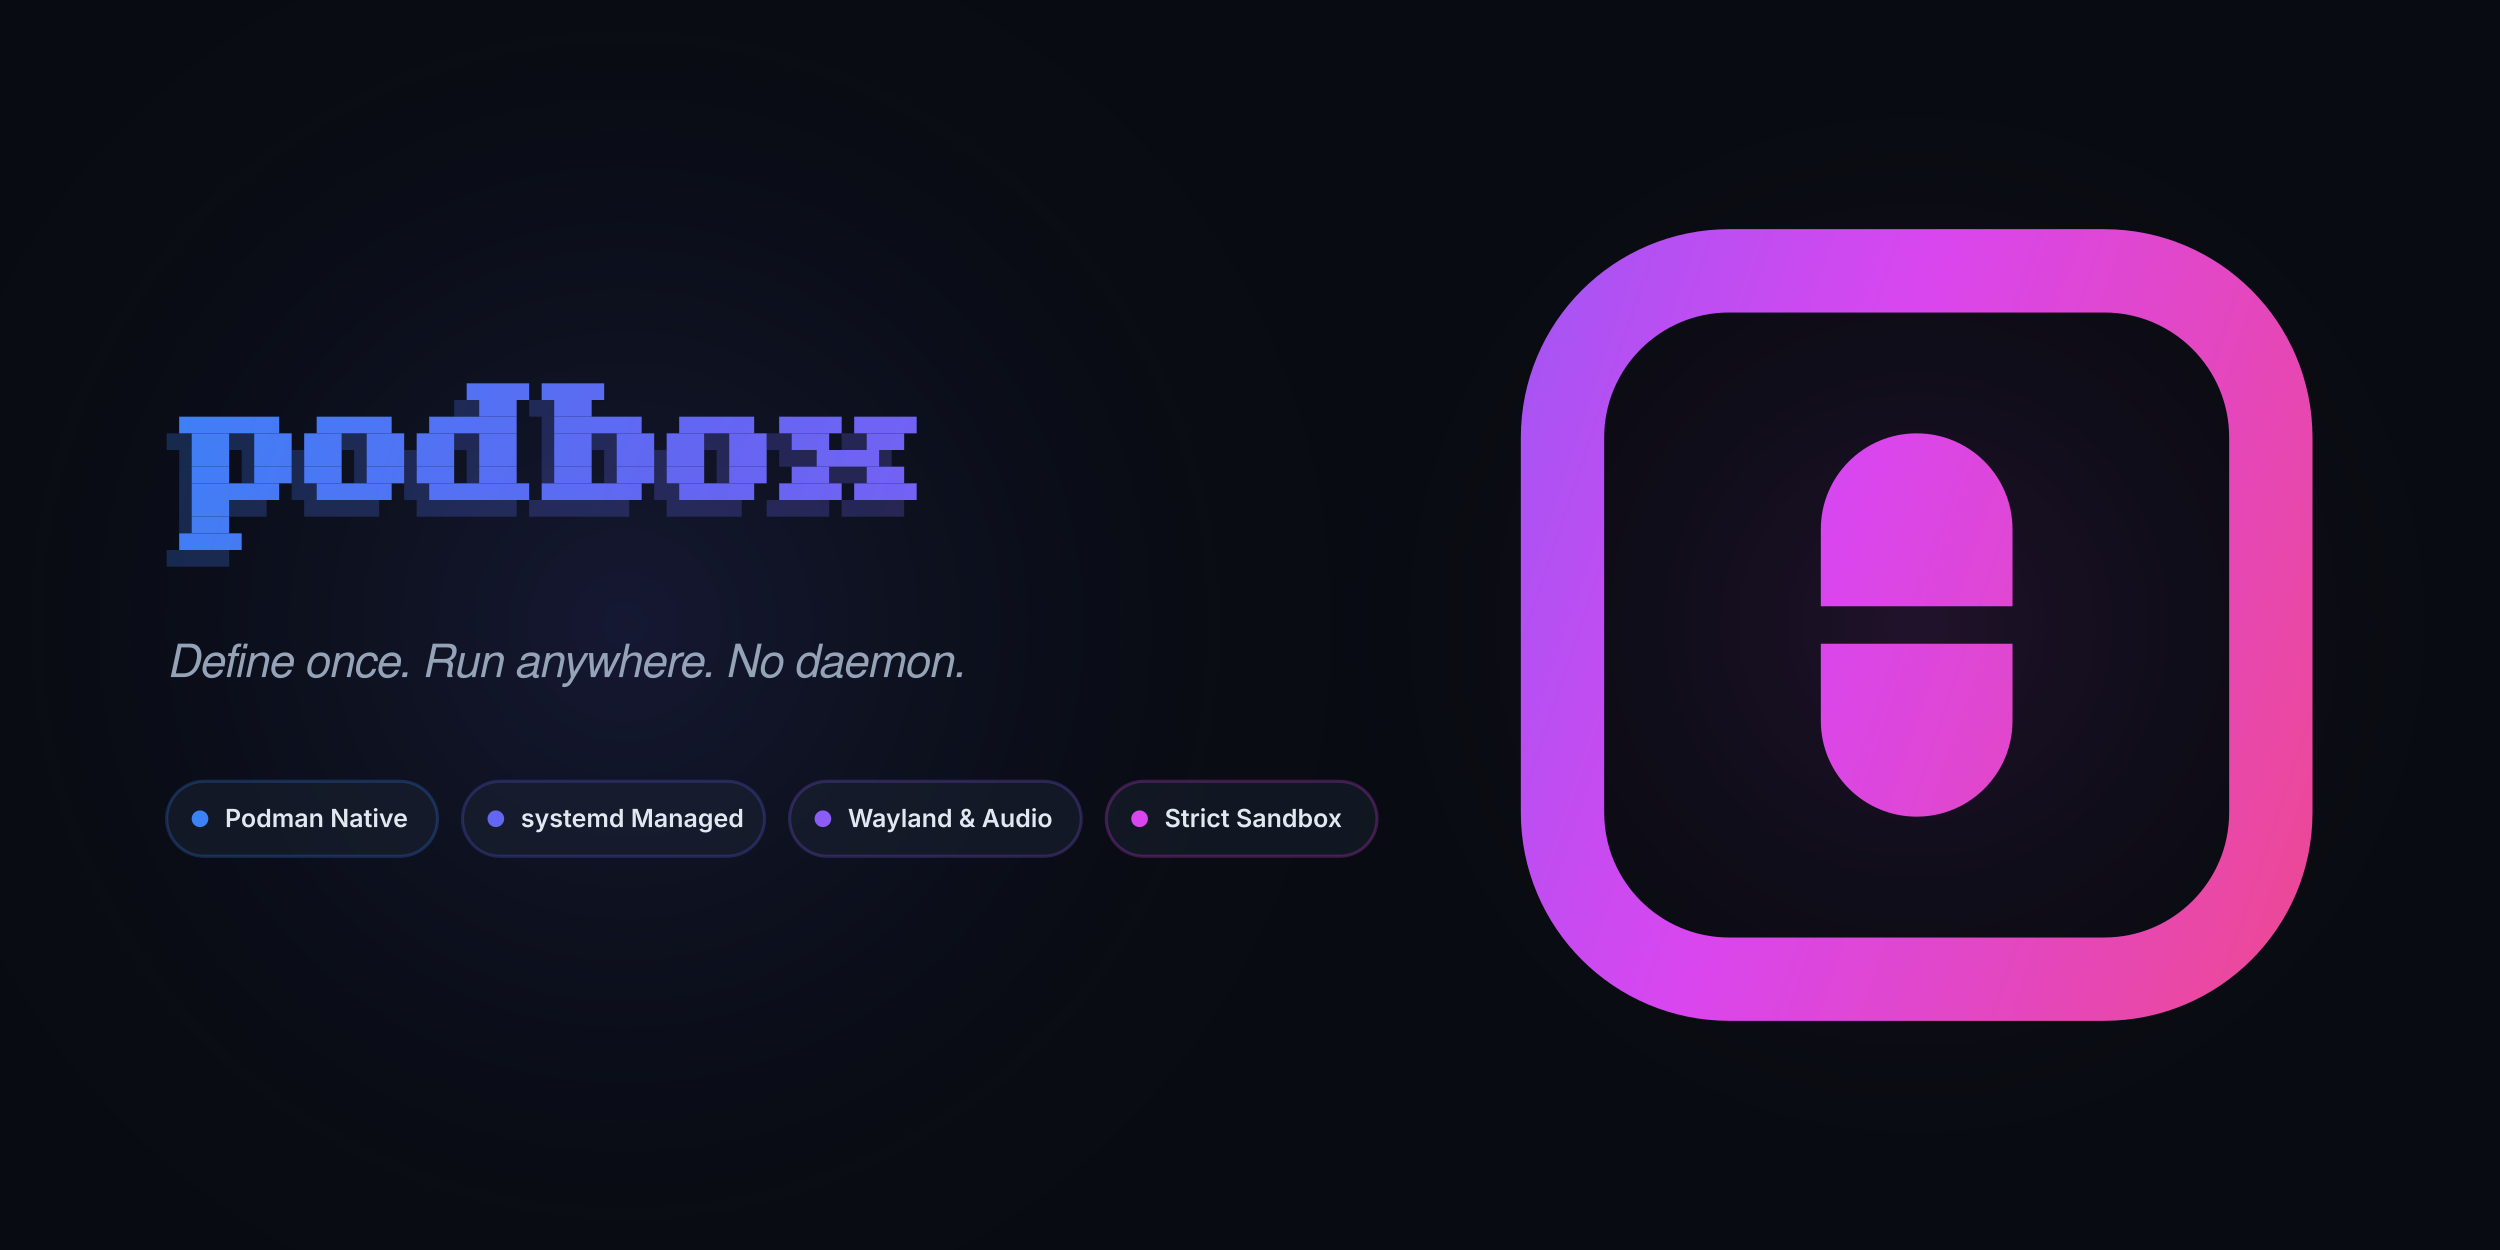
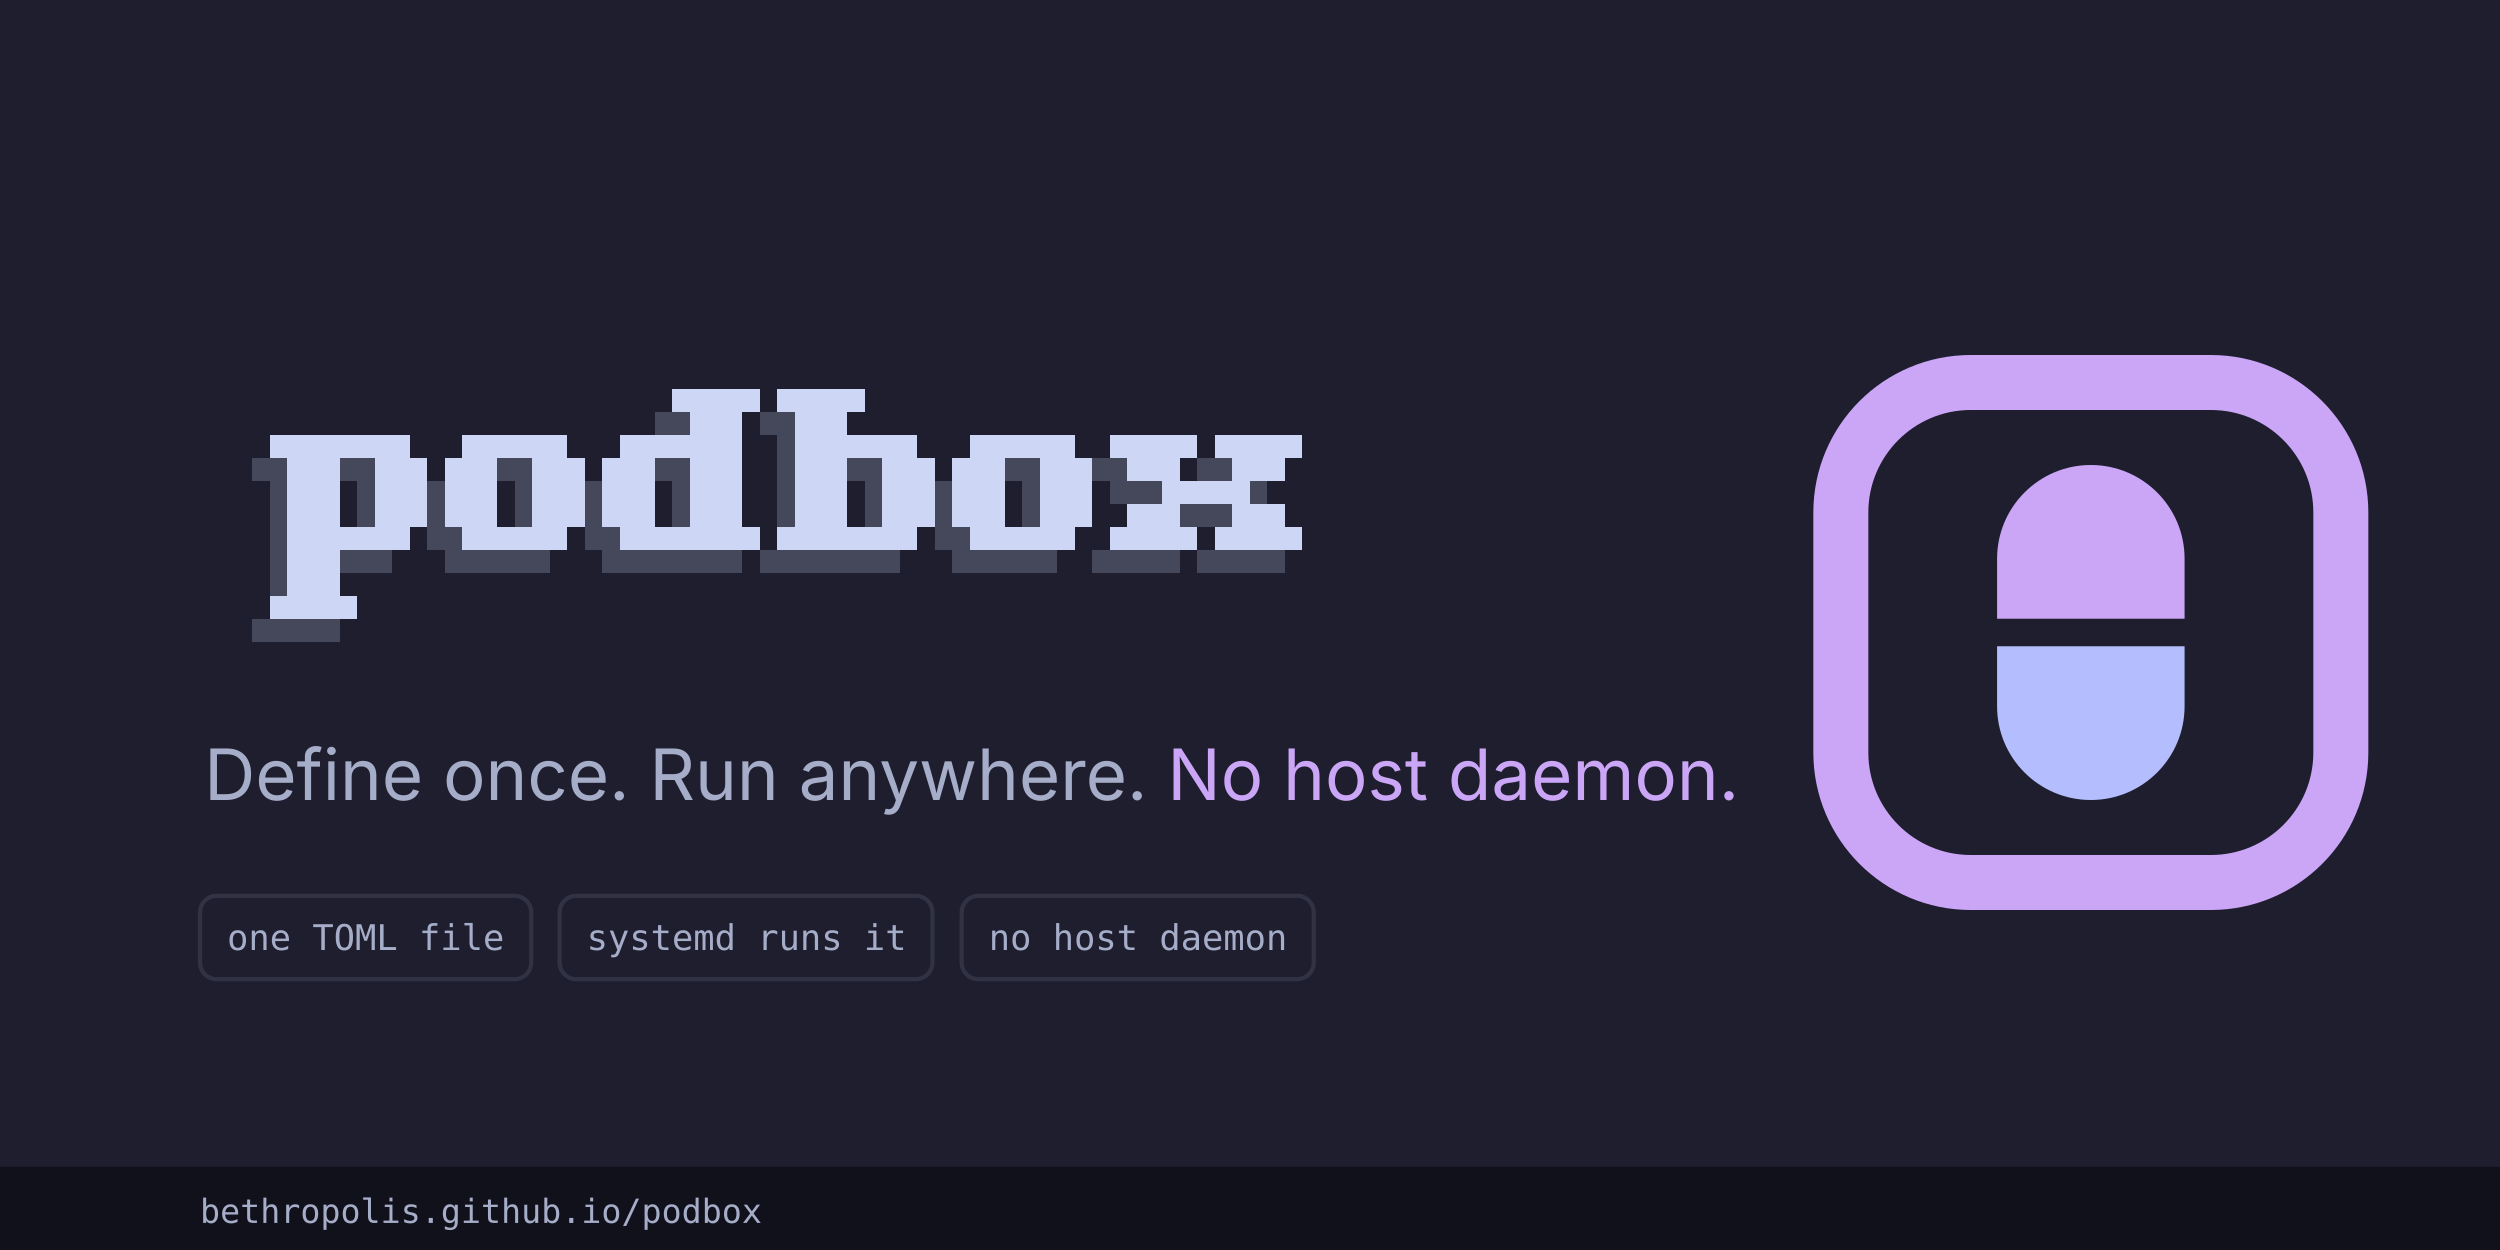
- <svg xmlns="http://www.w3.org/2000/svg" viewBox="0 0 1200 600" width="100%" height="auto">
-   <defs>
-     <linearGradient id="g" x1="80" y1="130" x2="1090" y2="470" gradientUnits="userSpaceOnUse">
-       <stop offset="0%" stop-color="#3b82f6" />
-       <stop offset="25%" stop-color="#6366f1" />
-       <stop offset="50%" stop-color="#8b5cf6" />
-       <stop offset="75%" stop-color="#d946ef" />
-       <stop offset="100%" stop-color="#ec4899" />
-     </linearGradient>
-     <radialGradient id="glow-left" cx="300" cy="300" r="400" gradientUnits="userSpaceOnUse">
-       <stop offset="0%" stop-color="#6366f1" stop-opacity="0.15" />
-       <stop offset="100%" stop-color="#080b11" stop-opacity="0" />
-     </radialGradient>
-     <radialGradient id="glow-right" cx="920" cy="300" r="300" gradientUnits="userSpaceOnUse">
-       <stop offset="0%" stop-color="#d946ef" stop-opacity="0.12" />
-       <stop offset="100%" stop-color="#080b11" stop-opacity="0" />
-     </radialGradient>
-     <mask id="split-cover">
-       <rect x="0" y="0" width="1200" height="600" fill="#ffffff" />
-       <rect x="700" y="291" width="500" height="18" fill="#000000" />
-     </mask>
-   </defs>
-   <rect width="1200" height="600" fill="#080b11" />
-   <rect width="1200" height="600" fill="url(#glow-left)" />
-   <rect width="1200" height="600" fill="url(#glow-right)" />
-   <g>
-     <rect x="224.0" y="184.0" width="30.0" height="8.0" fill="url(#g)" />
-     <rect x="260.0" y="184.0" width="30.0" height="8.0" fill="url(#g)" />
-     <rect x="218.0" y="192.0" width="12.0" height="8.0" fill="url(#g)" opacity="0.25" />
-     <rect x="230.0" y="192.0" width="18.0" height="8.0" fill="url(#g)" />
-     <rect x="254.0" y="192.0" width="12.0" height="8.0" fill="url(#g)" opacity="0.25" />
-     <rect x="266.0" y="192.0" width="18.0" height="8.0" fill="url(#g)" />
-     <rect x="86.0" y="200.0" width="48.0" height="8.0" fill="url(#g)" />
-     <rect x="152.0" y="200.0" width="36.0" height="8.0" fill="url(#g)" />
-     <rect x="206.0" y="200.0" width="42.0" height="8.0" fill="url(#g)" />
-     <rect x="260.0" y="200.0" width="6.0" height="8.0" fill="url(#g)" opacity="0.25" />
-     <rect x="266.0" y="200.0" width="42.0" height="8.0" fill="url(#g)" />
-     <rect x="326.0" y="200.0" width="36.0" height="8.0" fill="url(#g)" />
-     <rect x="374.0" y="200.0" width="30.0" height="8.0" fill="url(#g)" />
-     <rect x="410.0" y="200.0" width="30.0" height="8.0" fill="url(#g)" />
-     <rect x="80.0" y="208.0" width="12.0" height="8.0" fill="url(#g)" opacity="0.25" />
-     <rect x="92.0" y="208.0" width="18.0" height="8.0" fill="url(#g)" />
-     <rect x="110.0" y="208.0" width="12.0" height="8.0" fill="url(#g)" opacity="0.25" />
-     <rect x="122.0" y="208.0" width="18.0" height="8.0" fill="url(#g)" />
-     <rect x="146.0" y="208.0" width="18.0" height="8.0" fill="url(#g)" />
-     <rect x="164.0" y="208.0" width="12.0" height="8.0" fill="url(#g)" opacity="0.25" />
-     <rect x="176.0" y="208.0" width="18.0" height="8.0" fill="url(#g)" />
-     <rect x="200.0" y="208.0" width="18.0" height="8.0" fill="url(#g)" />
-     <rect x="218.0" y="208.0" width="12.0" height="8.0" fill="url(#g)" opacity="0.25" />
-     <rect x="230.0" y="208.0" width="18.0" height="8.0" fill="url(#g)" />
-     <rect x="260.0" y="208.0" width="6.0" height="8.0" fill="url(#g)" opacity="0.25" />
-     <rect x="266.0" y="208.0" width="18.0" height="8.0" fill="url(#g)" />
-     <rect x="284.0" y="208.0" width="12.0" height="8.0" fill="url(#g)" opacity="0.25" />
-     <rect x="296.0" y="208.0" width="18.0" height="8.0" fill="url(#g)" />
-     <rect x="320.0" y="208.0" width="18.0" height="8.0" fill="url(#g)" />
-     <rect x="338.0" y="208.0" width="12.0" height="8.0" fill="url(#g)" opacity="0.25" />
-     <rect x="350.0" y="208.0" width="18.0" height="8.0" fill="url(#g)" />
-     <rect x="368.0" y="208.0" width="12.0" height="8.0" fill="url(#g)" opacity="0.25" />
-     <rect x="380.0" y="208.0" width="18.0" height="8.0" fill="url(#g)" />
-     <rect x="404.0" y="208.0" width="12.0" height="8.0" fill="url(#g)" opacity="0.25" />
-     <rect x="416.0" y="208.0" width="18.0" height="8.0" fill="url(#g)" />
-     <rect x="86.0" y="216.0" width="6.0" height="8.0" fill="url(#g)" opacity="0.25" />
-     <rect x="92.0" y="216.0" width="18.0" height="8.0" fill="url(#g)" />
-     <rect x="116.0" y="216.0" width="6.0" height="8.0" fill="url(#g)" opacity="0.25" />
-     <rect x="122.0" y="216.0" width="18.0" height="8.0" fill="url(#g)" />
-     <rect x="140.0" y="216.0" width="6.0" height="8.0" fill="url(#g)" opacity="0.25" />
-     <rect x="146.0" y="216.0" width="18.0" height="8.0" fill="url(#g)" />
-     <rect x="170.0" y="216.0" width="6.0" height="8.0" fill="url(#g)" opacity="0.25" />
-     <rect x="176.0" y="216.0" width="18.0" height="8.0" fill="url(#g)" />
-     <rect x="194.0" y="216.0" width="6.0" height="8.0" fill="url(#g)" opacity="0.25" />
-     <rect x="200.0" y="216.0" width="18.0" height="8.0" fill="url(#g)" />
-     <rect x="224.0" y="216.0" width="6.0" height="8.0" fill="url(#g)" opacity="0.25" />
-     <rect x="230.0" y="216.0" width="18.0" height="8.0" fill="url(#g)" />
-     <rect x="260.0" y="216.0" width="6.0" height="8.0" fill="url(#g)" opacity="0.25" />
-     <rect x="266.0" y="216.0" width="18.0" height="8.0" fill="url(#g)" />
-     <rect x="290.0" y="216.0" width="6.0" height="8.0" fill="url(#g)" opacity="0.25" />
-     <rect x="296.0" y="216.0" width="18.0" height="8.0" fill="url(#g)" />
-     <rect x="314.0" y="216.0" width="6.0" height="8.0" fill="url(#g)" opacity="0.25" />
-     <rect x="320.0" y="216.0" width="18.0" height="8.0" fill="url(#g)" />
-     <rect x="344.0" y="216.0" width="6.0" height="8.0" fill="url(#g)" opacity="0.25" />
-     <rect x="350.0" y="216.0" width="18.0" height="8.0" fill="url(#g)" />
-     <rect x="374.0" y="216.0" width="18.0" height="8.0" fill="url(#g)" opacity="0.25" />
-     <rect x="392.0" y="216.0" width="30.0" height="8.0" fill="url(#g)" />
-     <rect x="422.0" y="216.0" width="6.0" height="8.0" fill="url(#g)" opacity="0.25" />
-     <rect x="86.0" y="224.0" width="6.0" height="8.0" fill="url(#g)" opacity="0.25" />
-     <rect x="92.0" y="224.0" width="18.0" height="8.0" fill="url(#g)" />
-     <rect x="116.0" y="224.0" width="6.0" height="8.0" fill="url(#g)" opacity="0.25" />
-     <rect x="122.0" y="224.0" width="18.0" height="8.0" fill="url(#g)" />
-     <rect x="140.0" y="224.0" width="6.0" height="8.0" fill="url(#g)" opacity="0.25" />
-     <rect x="146.0" y="224.0" width="18.0" height="8.0" fill="url(#g)" />
-     <rect x="170.0" y="224.0" width="6.0" height="8.0" fill="url(#g)" opacity="0.25" />
-     <rect x="176.0" y="224.0" width="18.0" height="8.0" fill="url(#g)" />
-     <rect x="194.0" y="224.0" width="6.0" height="8.0" fill="url(#g)" opacity="0.25" />
-     <rect x="200.0" y="224.0" width="18.0" height="8.0" fill="url(#g)" />
-     <rect x="224.0" y="224.0" width="6.0" height="8.0" fill="url(#g)" opacity="0.25" />
-     <rect x="230.0" y="224.0" width="18.0" height="8.0" fill="url(#g)" />
-     <rect x="260.0" y="224.0" width="6.0" height="8.0" fill="url(#g)" opacity="0.25" />
-     <rect x="266.0" y="224.0" width="18.0" height="8.0" fill="url(#g)" />
-     <rect x="290.0" y="224.0" width="6.0" height="8.0" fill="url(#g)" opacity="0.25" />
-     <rect x="296.0" y="224.0" width="18.0" height="8.0" fill="url(#g)" />
-     <rect x="314.0" y="224.0" width="6.0" height="8.0" fill="url(#g)" opacity="0.25" />
-     <rect x="320.0" y="224.0" width="18.0" height="8.0" fill="url(#g)" />
-     <rect x="344.0" y="224.0" width="6.0" height="8.0" fill="url(#g)" opacity="0.25" />
-     <rect x="350.0" y="224.0" width="18.0" height="8.0" fill="url(#g)" />
-     <rect x="380.0" y="224.0" width="18.0" height="8.0" fill="url(#g)" />
-     <rect x="398.0" y="224.0" width="18.0" height="8.0" fill="url(#g)" opacity="0.25" />
-     <rect x="416.0" y="224.0" width="18.0" height="8.0" fill="url(#g)" />
-     <rect x="86.0" y="232.0" width="6.0" height="8.0" fill="url(#g)" opacity="0.25" />
-     <rect x="92.0" y="232.0" width="42.0" height="8.0" fill="url(#g)" />
-     <rect x="140.0" y="232.0" width="12.0" height="8.0" fill="url(#g)" opacity="0.25" />
-     <rect x="152.0" y="232.0" width="36.0" height="8.0" fill="url(#g)" />
-     <rect x="194.0" y="232.0" width="12.0" height="8.0" fill="url(#g)" opacity="0.25" />
-     <rect x="206.0" y="232.0" width="48.0" height="8.0" fill="url(#g)" />
-     <rect x="260.0" y="232.0" width="48.0" height="8.0" fill="url(#g)" />
-     <rect x="314.0" y="232.0" width="12.0" height="8.0" fill="url(#g)" opacity="0.25" />
-     <rect x="326.0" y="232.0" width="36.0" height="8.0" fill="url(#g)" />
-     <rect x="374.0" y="232.0" width="30.0" height="8.0" fill="url(#g)" />
-     <rect x="410.0" y="232.0" width="30.0" height="8.0" fill="url(#g)" />
-     <rect x="86.0" y="240.0" width="6.0" height="8.0" fill="url(#g)" opacity="0.25" />
-     <rect x="92.0" y="240.0" width="18.0" height="8.0" fill="url(#g)" />
-     <rect x="110.0" y="240.0" width="18.0" height="8.0" fill="url(#g)" opacity="0.25" />
-     <rect x="146.0" y="240.0" width="36.0" height="8.0" fill="url(#g)" opacity="0.25" />
-     <rect x="200.0" y="240.0" width="48.0" height="8.0" fill="url(#g)" opacity="0.25" />
-     <rect x="254.0" y="240.0" width="48.0" height="8.0" fill="url(#g)" opacity="0.25" />
-     <rect x="320.0" y="240.0" width="36.0" height="8.0" fill="url(#g)" opacity="0.25" />
-     <rect x="368.0" y="240.0" width="30.0" height="8.0" fill="url(#g)" opacity="0.25" />
-     <rect x="404.0" y="240.0" width="30.0" height="8.0" fill="url(#g)" opacity="0.25" />
-     <rect x="86.0" y="248.0" width="6.0" height="8.0" fill="url(#g)" opacity="0.25" />
-     <rect x="92.0" y="248.0" width="18.0" height="8.0" fill="url(#g)" />
-     <rect x="86.0" y="256.0" width="30.0" height="8.0" fill="url(#g)" />
-     <rect x="80.0" y="264.0" width="30.0" height="8.0" fill="url(#g)" opacity="0.25" />
+ <svg xmlns="http://www.w3.org/2000/svg" viewBox="0 0 1200 600" width="1200" height="600">
+   <rect width="1200" height="600" fill="#1e1e2e" />
+   <rect x="0" y="560" width="1200" height="40" fill="#11111b" />
+   <g transform="translate(96 168) scale(1.05)" shape-rendering="crispEdges">
+     <rect x="216" y="18" width="40" height="10.5" fill="#cdd6f4" />
+     <rect x="264" y="18" width="40" height="10.5" fill="#cdd6f4" />
+     <rect x="208" y="28.5" width="16" height="10.5" fill="#45475a" />
+     <rect x="224" y="28.5" width="24" height="10.5" fill="#cdd6f4" />
+     <rect x="256" y="28.5" width="16" height="10.5" fill="#45475a" />
+     <rect x="272" y="28.5" width="24" height="10.5" fill="#cdd6f4" />
+     <rect x="32" y="39" width="64" height="10.5" fill="#cdd6f4" />
+     <rect x="120" y="39" width="48" height="10.5" fill="#cdd6f4" />
+     <rect x="192" y="39" width="56" height="10.5" fill="#cdd6f4" />
+     <rect x="264" y="39" width="8" height="10.5" fill="#45475a" />
+     <rect x="272" y="39" width="56" height="10.5" fill="#cdd6f4" />
+     <rect x="352" y="39" width="48" height="10.5" fill="#cdd6f4" />
+     <rect x="416" y="39" width="40" height="10.5" fill="#cdd6f4" />
+     <rect x="464" y="39" width="40" height="10.5" fill="#cdd6f4" />
+     <rect x="24" y="49.5" width="16" height="10.5" fill="#45475a" />
+     <rect x="40" y="49.5" width="24" height="10.5" fill="#cdd6f4" />
+     <rect x="64" y="49.5" width="16" height="10.5" fill="#45475a" />
+     <rect x="80" y="49.5" width="24" height="10.5" fill="#cdd6f4" />
+     <rect x="112" y="49.5" width="24" height="10.5" fill="#cdd6f4" />
+     <rect x="136" y="49.5" width="16" height="10.5" fill="#45475a" />
+     <rect x="152" y="49.5" width="24" height="10.5" fill="#cdd6f4" />
+     <rect x="184" y="49.5" width="24" height="10.5" fill="#cdd6f4" />
+     <rect x="208" y="49.5" width="16" height="10.5" fill="#45475a" />
+     <rect x="224" y="49.5" width="24" height="10.5" fill="#cdd6f4" />
+     <rect x="264" y="49.5" width="8" height="10.5" fill="#45475a" />
+     <rect x="272" y="49.5" width="24" height="10.5" fill="#cdd6f4" />
+     <rect x="296" y="49.5" width="16" height="10.5" fill="#45475a" />
+     <rect x="312" y="49.5" width="24" height="10.5" fill="#cdd6f4" />
+     <rect x="344" y="49.5" width="24" height="10.5" fill="#cdd6f4" />
+     <rect x="368" y="49.5" width="16" height="10.5" fill="#45475a" />
+     <rect x="384" y="49.5" width="24" height="10.5" fill="#cdd6f4" />
+     <rect x="408" y="49.5" width="16" height="10.5" fill="#45475a" />
+     <rect x="424" y="49.5" width="24" height="10.5" fill="#cdd6f4" />
+     <rect x="456" y="49.5" width="16" height="10.5" fill="#45475a" />
+     <rect x="472" y="49.5" width="24" height="10.5" fill="#cdd6f4" />
+     <rect x="32" y="60" width="8" height="10.5" fill="#45475a" />
+     <rect x="40" y="60" width="24" height="10.5" fill="#cdd6f4" />
+     <rect x="72" y="60" width="8" height="10.5" fill="#45475a" />
+     <rect x="80" y="60" width="24" height="10.5" fill="#cdd6f4" />
+     <rect x="104" y="60" width="8" height="10.5" fill="#45475a" />
+     <rect x="112" y="60" width="24" height="10.5" fill="#cdd6f4" />
+     <rect x="144" y="60" width="8" height="10.5" fill="#45475a" />
+     <rect x="152" y="60" width="24" height="10.5" fill="#cdd6f4" />
+     <rect x="176" y="60" width="8" height="10.5" fill="#45475a" />
+     <rect x="184" y="60" width="24" height="10.5" fill="#cdd6f4" />
+     <rect x="216" y="60" width="8" height="10.5" fill="#45475a" />
+     <rect x="224" y="60" width="24" height="10.5" fill="#cdd6f4" />
+     <rect x="264" y="60" width="8" height="10.5" fill="#45475a" />
+     <rect x="272" y="60" width="24" height="10.5" fill="#cdd6f4" />
+     <rect x="304" y="60" width="8" height="10.5" fill="#45475a" />
+     <rect x="312" y="60" width="24" height="10.5" fill="#cdd6f4" />
+     <rect x="336" y="60" width="8" height="10.5" fill="#45475a" />
+     <rect x="344" y="60" width="24" height="10.5" fill="#cdd6f4" />
+     <rect x="376" y="60" width="8" height="10.5" fill="#45475a" />
+     <rect x="384" y="60" width="24" height="10.5" fill="#cdd6f4" />
+     <rect x="416" y="60" width="24" height="10.5" fill="#45475a" />
+     <rect x="440" y="60" width="40" height="10.5" fill="#cdd6f4" />
+     <rect x="480" y="60" width="8" height="10.5" fill="#45475a" />
+     <rect x="32" y="70.5" width="8" height="10.5" fill="#45475a" />
+     <rect x="40" y="70.5" width="24" height="10.5" fill="#cdd6f4" />
+     <rect x="72" y="70.5" width="8" height="10.5" fill="#45475a" />
+     <rect x="80" y="70.5" width="24" height="10.5" fill="#cdd6f4" />
+     <rect x="104" y="70.5" width="8" height="10.5" fill="#45475a" />
+     <rect x="112" y="70.5" width="24" height="10.5" fill="#cdd6f4" />
+     <rect x="144" y="70.5" width="8" height="10.5" fill="#45475a" />
+     <rect x="152" y="70.5" width="24" height="10.5" fill="#cdd6f4" />
+     <rect x="176" y="70.5" width="8" height="10.5" fill="#45475a" />
+     <rect x="184" y="70.5" width="24" height="10.5" fill="#cdd6f4" />
+     <rect x="216" y="70.5" width="8" height="10.5" fill="#45475a" />
+     <rect x="224" y="70.5" width="24" height="10.5" fill="#cdd6f4" />
+     <rect x="264" y="70.5" width="8" height="10.5" fill="#45475a" />
+     <rect x="272" y="70.5" width="24" height="10.5" fill="#cdd6f4" />
+     <rect x="304" y="70.5" width="8" height="10.5" fill="#45475a" />
+     <rect x="312" y="70.5" width="24" height="10.5" fill="#cdd6f4" />
+     <rect x="336" y="70.5" width="8" height="10.5" fill="#45475a" />
+     <rect x="344" y="70.5" width="24" height="10.5" fill="#cdd6f4" />
+     <rect x="376" y="70.5" width="8" height="10.5" fill="#45475a" />
+     <rect x="384" y="70.5" width="24" height="10.5" fill="#cdd6f4" />
+     <rect x="424" y="70.5" width="24" height="10.5" fill="#cdd6f4" />
+     <rect x="448" y="70.5" width="24" height="10.5" fill="#45475a" />
+     <rect x="472" y="70.5" width="24" height="10.5" fill="#cdd6f4" />
+     <rect x="32" y="81" width="8" height="10.5" fill="#45475a" />
+     <rect x="40" y="81" width="56" height="10.5" fill="#cdd6f4" />
+     <rect x="104" y="81" width="16" height="10.5" fill="#45475a" />
+     <rect x="120" y="81" width="48" height="10.5" fill="#cdd6f4" />
+     <rect x="176" y="81" width="16" height="10.5" fill="#45475a" />
+     <rect x="192" y="81" width="64" height="10.5" fill="#cdd6f4" />
+     <rect x="264" y="81" width="64" height="10.5" fill="#cdd6f4" />
+     <rect x="336" y="81" width="16" height="10.5" fill="#45475a" />
+     <rect x="352" y="81" width="48" height="10.5" fill="#cdd6f4" />
+     <rect x="416" y="81" width="40" height="10.5" fill="#cdd6f4" />
+     <rect x="464" y="81" width="40" height="10.5" fill="#cdd6f4" />
+     <rect x="32" y="91.5" width="8" height="10.5" fill="#45475a" />
+     <rect x="40" y="91.5" width="24" height="10.5" fill="#cdd6f4" />
+     <rect x="64" y="91.5" width="24" height="10.5" fill="#45475a" />
+     <rect x="112" y="91.5" width="48" height="10.5" fill="#45475a" />
+     <rect x="184" y="91.5" width="64" height="10.5" fill="#45475a" />
+     <rect x="256" y="91.5" width="64" height="10.5" fill="#45475a" />
+     <rect x="344" y="91.5" width="48" height="10.5" fill="#45475a" />
+     <rect x="408" y="91.5" width="40" height="10.5" fill="#45475a" />
+     <rect x="456" y="91.5" width="40" height="10.5" fill="#45475a" />
+     <rect x="32" y="102" width="8" height="10.5" fill="#45475a" />
+     <rect x="40" y="102" width="24" height="10.5" fill="#cdd6f4" />
+     <rect x="32" y="112.5" width="40" height="10.5" fill="#cdd6f4" />
+     <rect x="24" y="123" width="40" height="10.5" fill="#45475a" />
  </g>
-   <text x="80" y="325" font-family="-apple-system, BlinkMacSystemFont, 'Segoe UI', Helvetica, sans-serif" font-size="22" font-style="italic" font-weight="500" fill="#94a3b8" letter-spacing="-0.5px">Define once. Run anywhere. No daemon.</text>
-   <g transform="translate(80, 375)">
-     <rect x="0" y="0" width="130" height="36" rx="18" fill="rgba(30, 41, 59, 0.4)" stroke="rgba(59, 130, 246, 0.25)" stroke-width="1.5" />
-     <circle cx="16" cy="18" r="4" fill="#3b82f6" />
-     <text x="28" y="22" font-family="-apple-system, BlinkMacSystemFont, sans-serif" font-size="12" font-weight="600" fill="#e2e8f0" text-anchor="start">Podman Native</text>
+   <text x="98" y="384" font-family="Geist, Inter, DejaVu Sans, sans-serif" font-size="34" fill="#a6adc8">Define once. Run anywhere. <tspan fill="#cba6f7">No host daemon.</tspan>
+   </text>
+   <rect x="96" y="430" width="159" height="40" rx="8" fill="none" stroke="#313244" stroke-width="2" />
+   <text x="109" y="456" font-family="JetBrains Mono, DejaVu Sans Mono, monospace" font-size="17" fill="#a6adc8">one TOML file</text>
+   <rect x="268.6" y="430" width="179" height="40" rx="8" fill="none" stroke="#313244" stroke-width="2" />
+   <text x="281.6" y="456" font-family="JetBrains Mono, DejaVu Sans Mono, monospace" font-size="17" fill="#a6adc8">systemd runs it</text>
+   <rect x="461.6" y="430" width="169" height="40" rx="8" fill="none" stroke="#313244" stroke-width="2" />
+   <text x="474.6" y="456" font-family="JetBrains Mono, DejaVu Sans Mono, monospace" font-size="17" fill="#a6adc8">no host daemon</text>
+   <g transform="translate(850 150) scale(0.6)">
+     <rect x="56" y="56" width="400" height="400" rx="104" fill="none" stroke="#cba6f7" stroke-width="44" />
+     <path d="M181 245.0 V197 A75 75 0 0 1 331 197 V245.0 Z" fill="#cba6f7" />
+     <path d="M181 267.0 H331 V315 A75 75 0 0 1 181 315 Z" fill="#b4befe" />
  </g>
-   <g transform="translate(222, 375)">
-     <rect x="0" y="0" width="145" height="36" rx="18" fill="rgba(30, 41, 59, 0.4)" stroke="rgba(99, 102, 241, 0.25)" stroke-width="1.5" />
-     <circle cx="16" cy="18" r="4" fill="#6366f1" />
-     <text x="28" y="22" font-family="-apple-system, BlinkMacSystemFont, sans-serif" font-size="12" font-weight="600" fill="#e2e8f0" text-anchor="start">systemd Managed</text>
-   </g>
-   <g transform="translate(379, 375)">
-     <rect x="0" y="0" width="140" height="36" rx="18" fill="rgba(30, 41, 59, 0.4)" stroke="rgba(139, 92, 246, 0.25)" stroke-width="1.5" />
-     <circle cx="16" cy="18" r="4" fill="#8b5cf6" />
-     <text x="28" y="22" font-family="-apple-system, BlinkMacSystemFont, sans-serif" font-size="12" font-weight="600" fill="#e2e8f0" text-anchor="start">Wayland &amp; Audio</text>
-   </g>
-   <g transform="translate(531, 375)">
-     <rect x="0" y="0" width="130" height="36" rx="18" fill="rgba(30, 41, 59, 0.4)" stroke="rgba(217, 70, 239, 0.25)" stroke-width="1.5" />
-     <circle cx="16" cy="18" r="4" fill="#d946ef" />
-     <text x="28" y="22" font-family="-apple-system, BlinkMacSystemFont, sans-serif" font-size="12" font-weight="600" fill="#e2e8f0" text-anchor="start">Strict Sandbox</text>
-   </g>
-   <g>
-     <rect x="750" y="130" width="340" height="340" rx="80" fill="none" stroke="url(#g)" stroke-width="40" />
-     <rect x="874" y="208" width="92" height="184" rx="46" fill="url(#g)" mask="url(#split-cover)" />
-   </g>
+   <text x="96" y="587" font-family="JetBrains Mono, DejaVu Sans Mono, monospace" font-size="16" fill="#a6adc8">bethropolis.github.io/podbox</text>
</svg>
